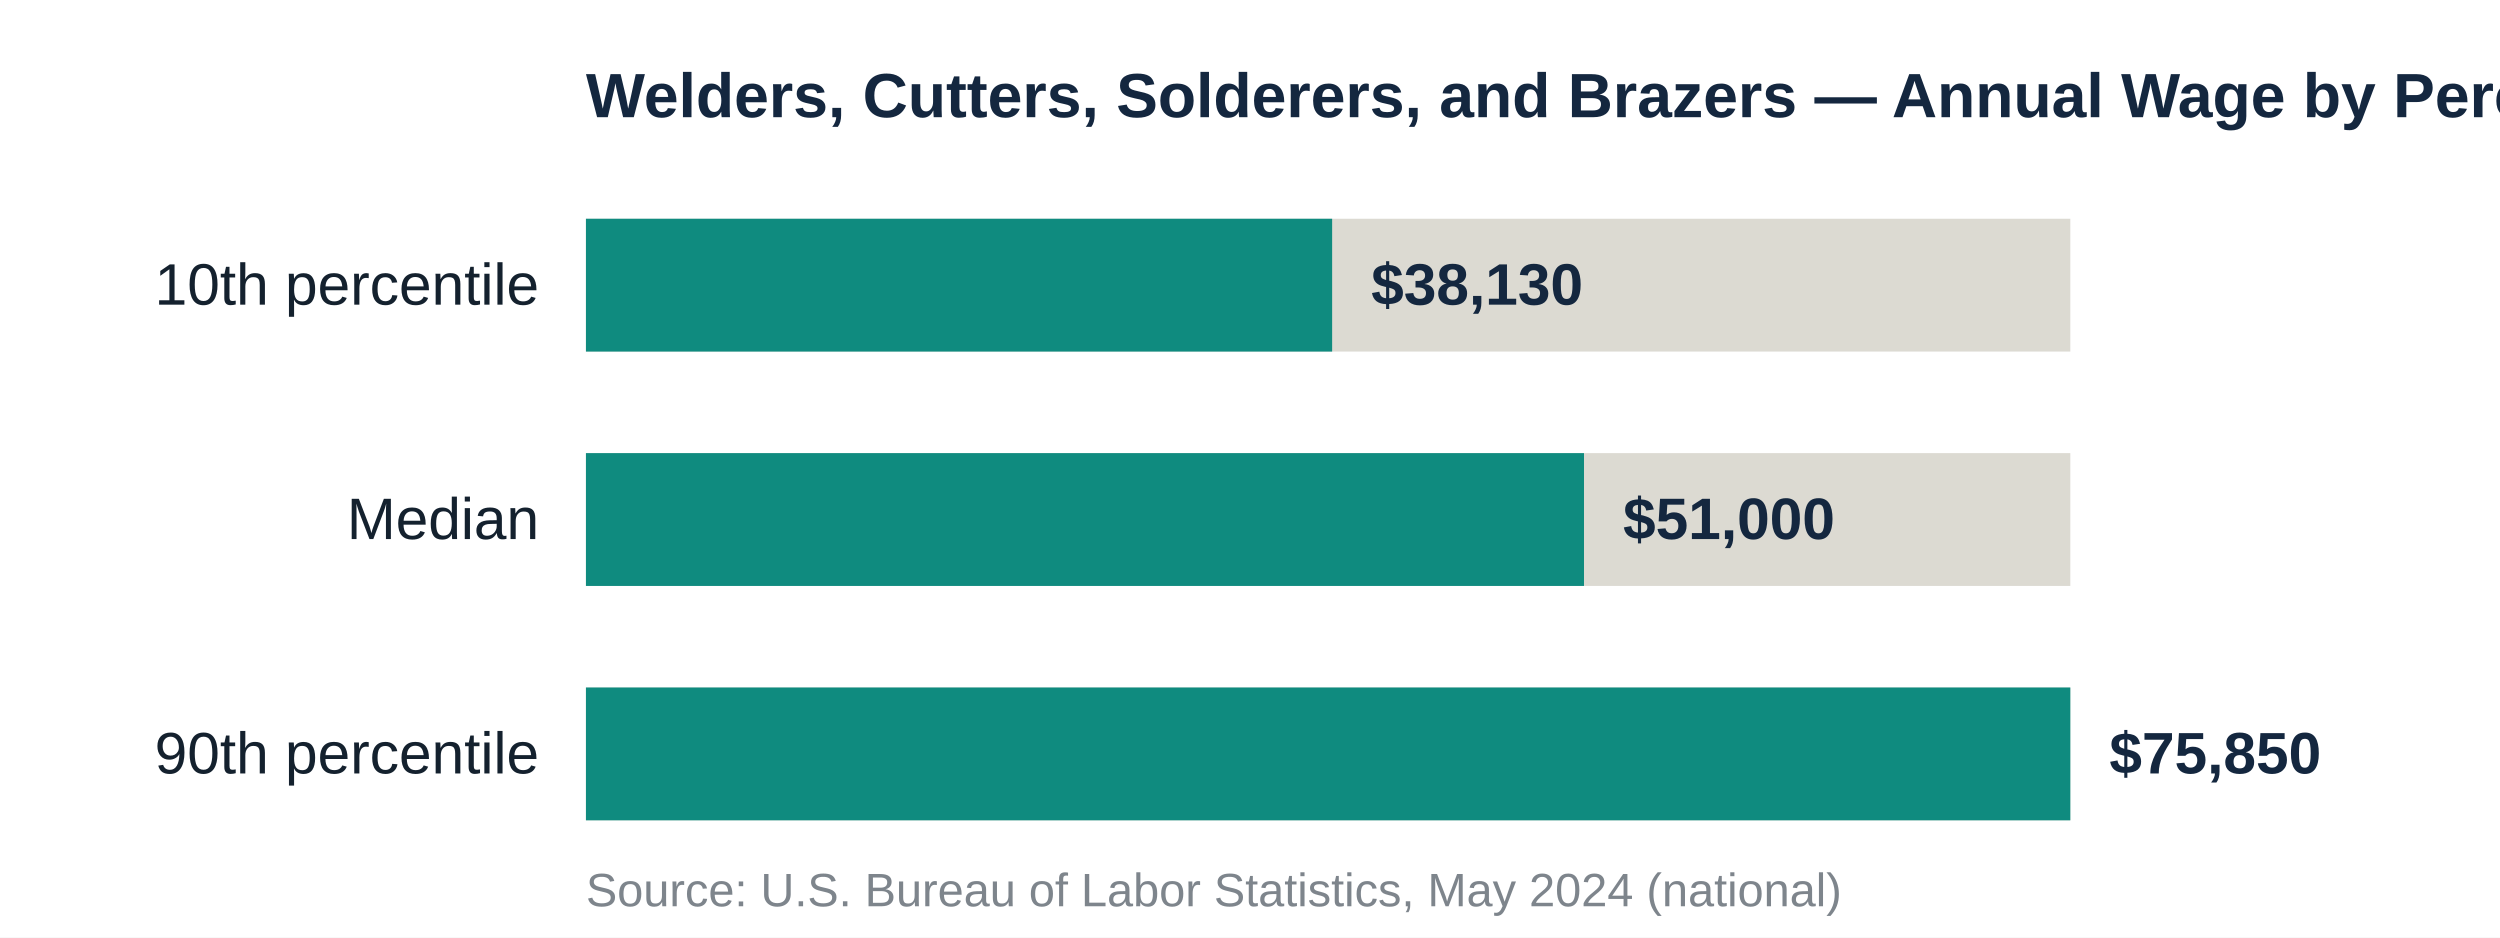
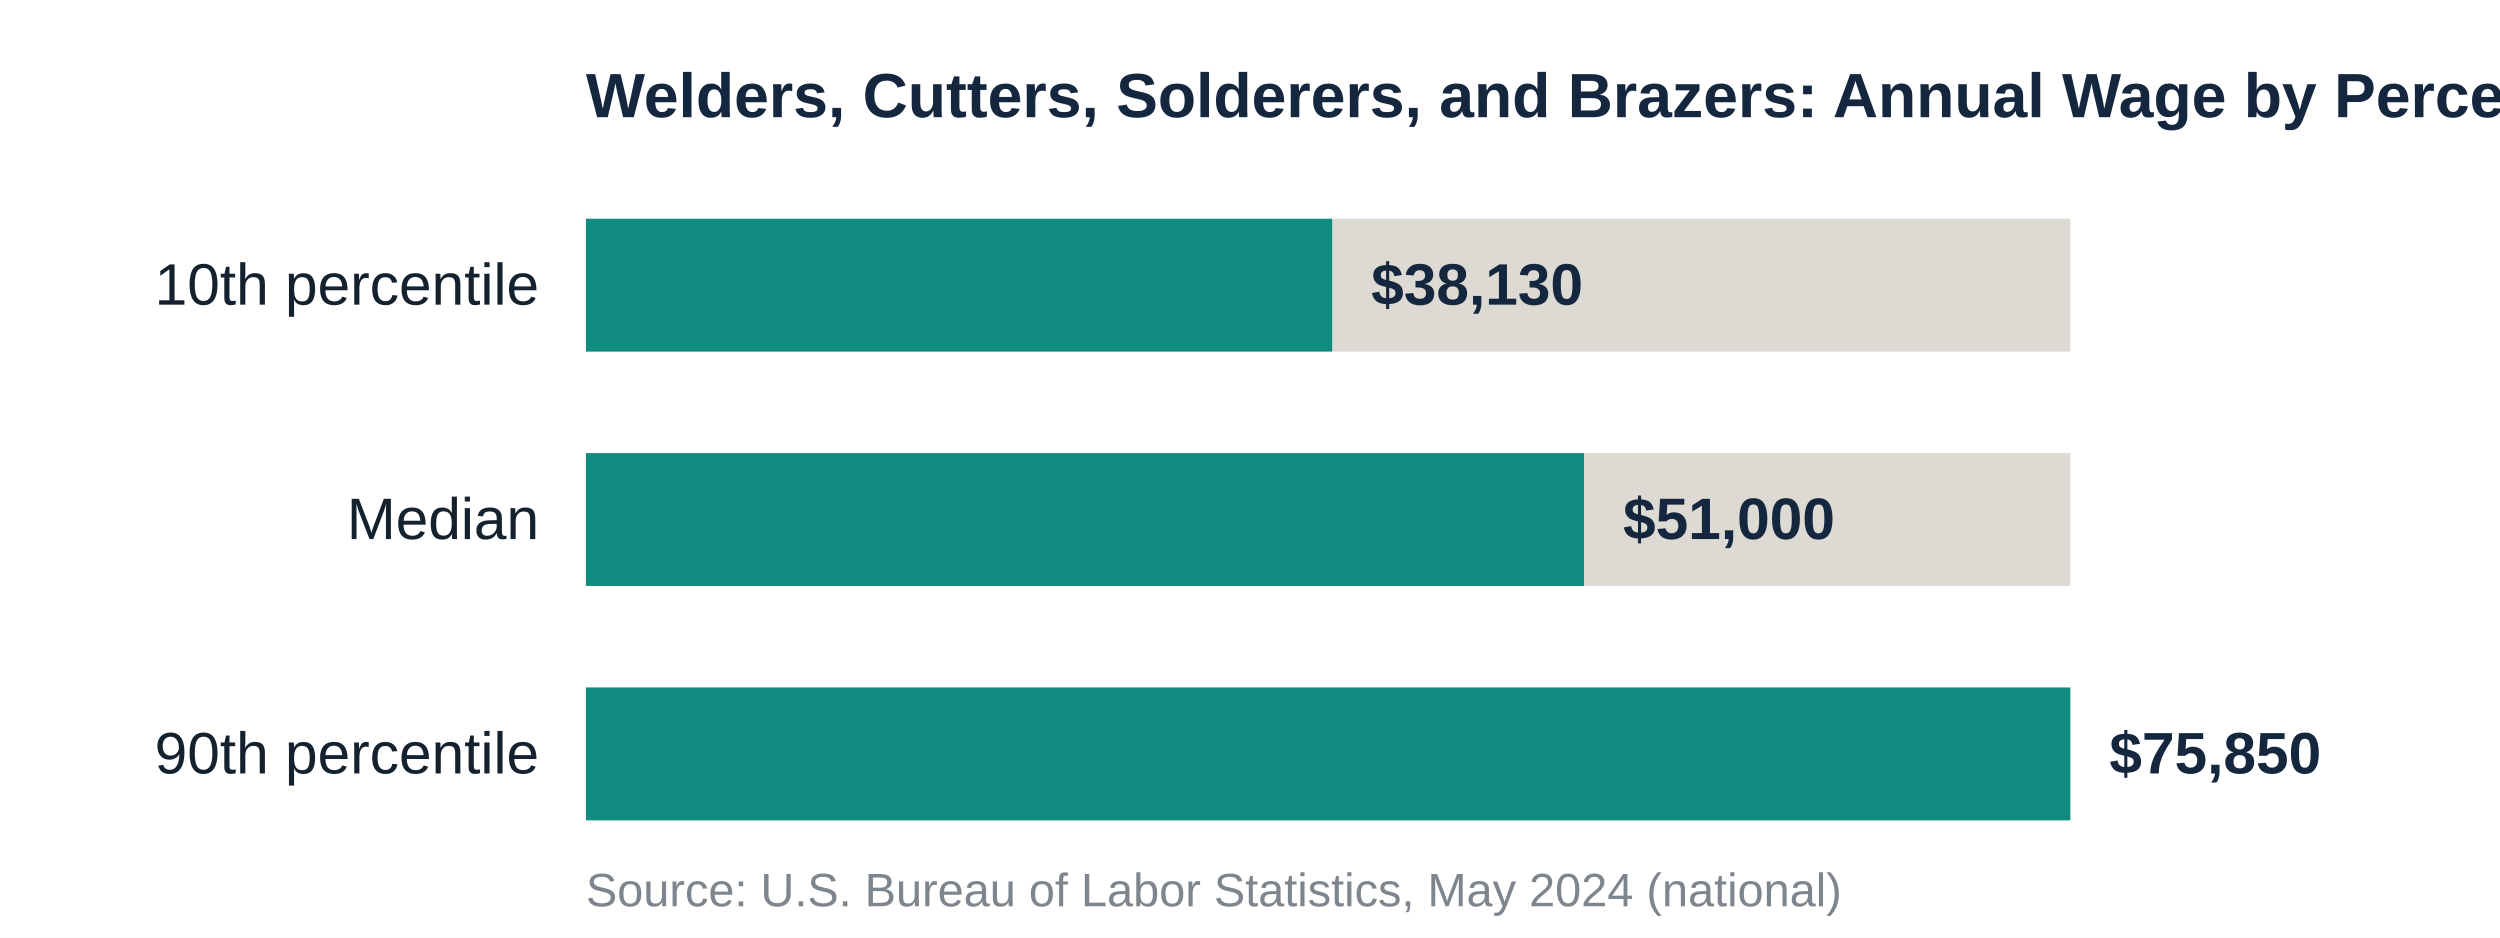
<svg xmlns="http://www.w3.org/2000/svg" viewBox="0 0 640 240" font-family="Arial, sans-serif">
  <rect x="0" y="0" width="640" height="240" fill="white" />
-   <text x="150" y="30" font-size="16" font-weight="700" fill="#14273f">Welders, Cutters, Solderers, and Brazers — Annual Wage by Percentile</text>
+   <text x="150" y="30" font-size="16" font-weight="700" fill="#14273f">Welders, Cutters, Solderers, and Brazers: Annual Wage by Percentile</text>
  <text x="138" y="78" text-anchor="end" font-size="15" fill="#14212e" font-family="Arial, sans-serif">10th percentile</text>
  <rect x="150" y="56" width="380" height="34" fill="#dcdad2" />
  <rect x="150" y="56" width="191.027" height="34" fill="#0f8b7f" />
  <text x="351.027" y="78" font-size="15" font-weight="700" fill="#14273f" font-family="Arial, sans-serif">$38,130</text>
  <text x="138" y="138" text-anchor="end" font-size="15" fill="#14212e" font-family="Arial, sans-serif">Median</text>
  <rect x="150" y="116" width="380" height="34" fill="#dcdad2" />
  <rect x="150" y="116" width="255.504" height="34" fill="#0f8b7f" />
  <text x="415.504" y="138" font-size="15" font-weight="700" fill="#14273f" font-family="Arial, sans-serif">$51,000</text>
  <text x="138" y="198" text-anchor="end" font-size="15" fill="#14212e" font-family="Arial, sans-serif">90th percentile</text>
  <rect x="150" y="176" width="380" height="34" fill="#dcdad2" />
  <rect x="150" y="176" width="380" height="34" fill="#0f8b7f" />
  <text x="540" y="198" font-size="15" font-weight="700" fill="#14273f" font-family="Arial, sans-serif">$75,850</text>
  <text x="150" y="232" font-size="12" fill="#14212e" opacity="0.55">Source: U.S. Bureau of Labor Statistics, May 2024 (national)</text>
</svg>
